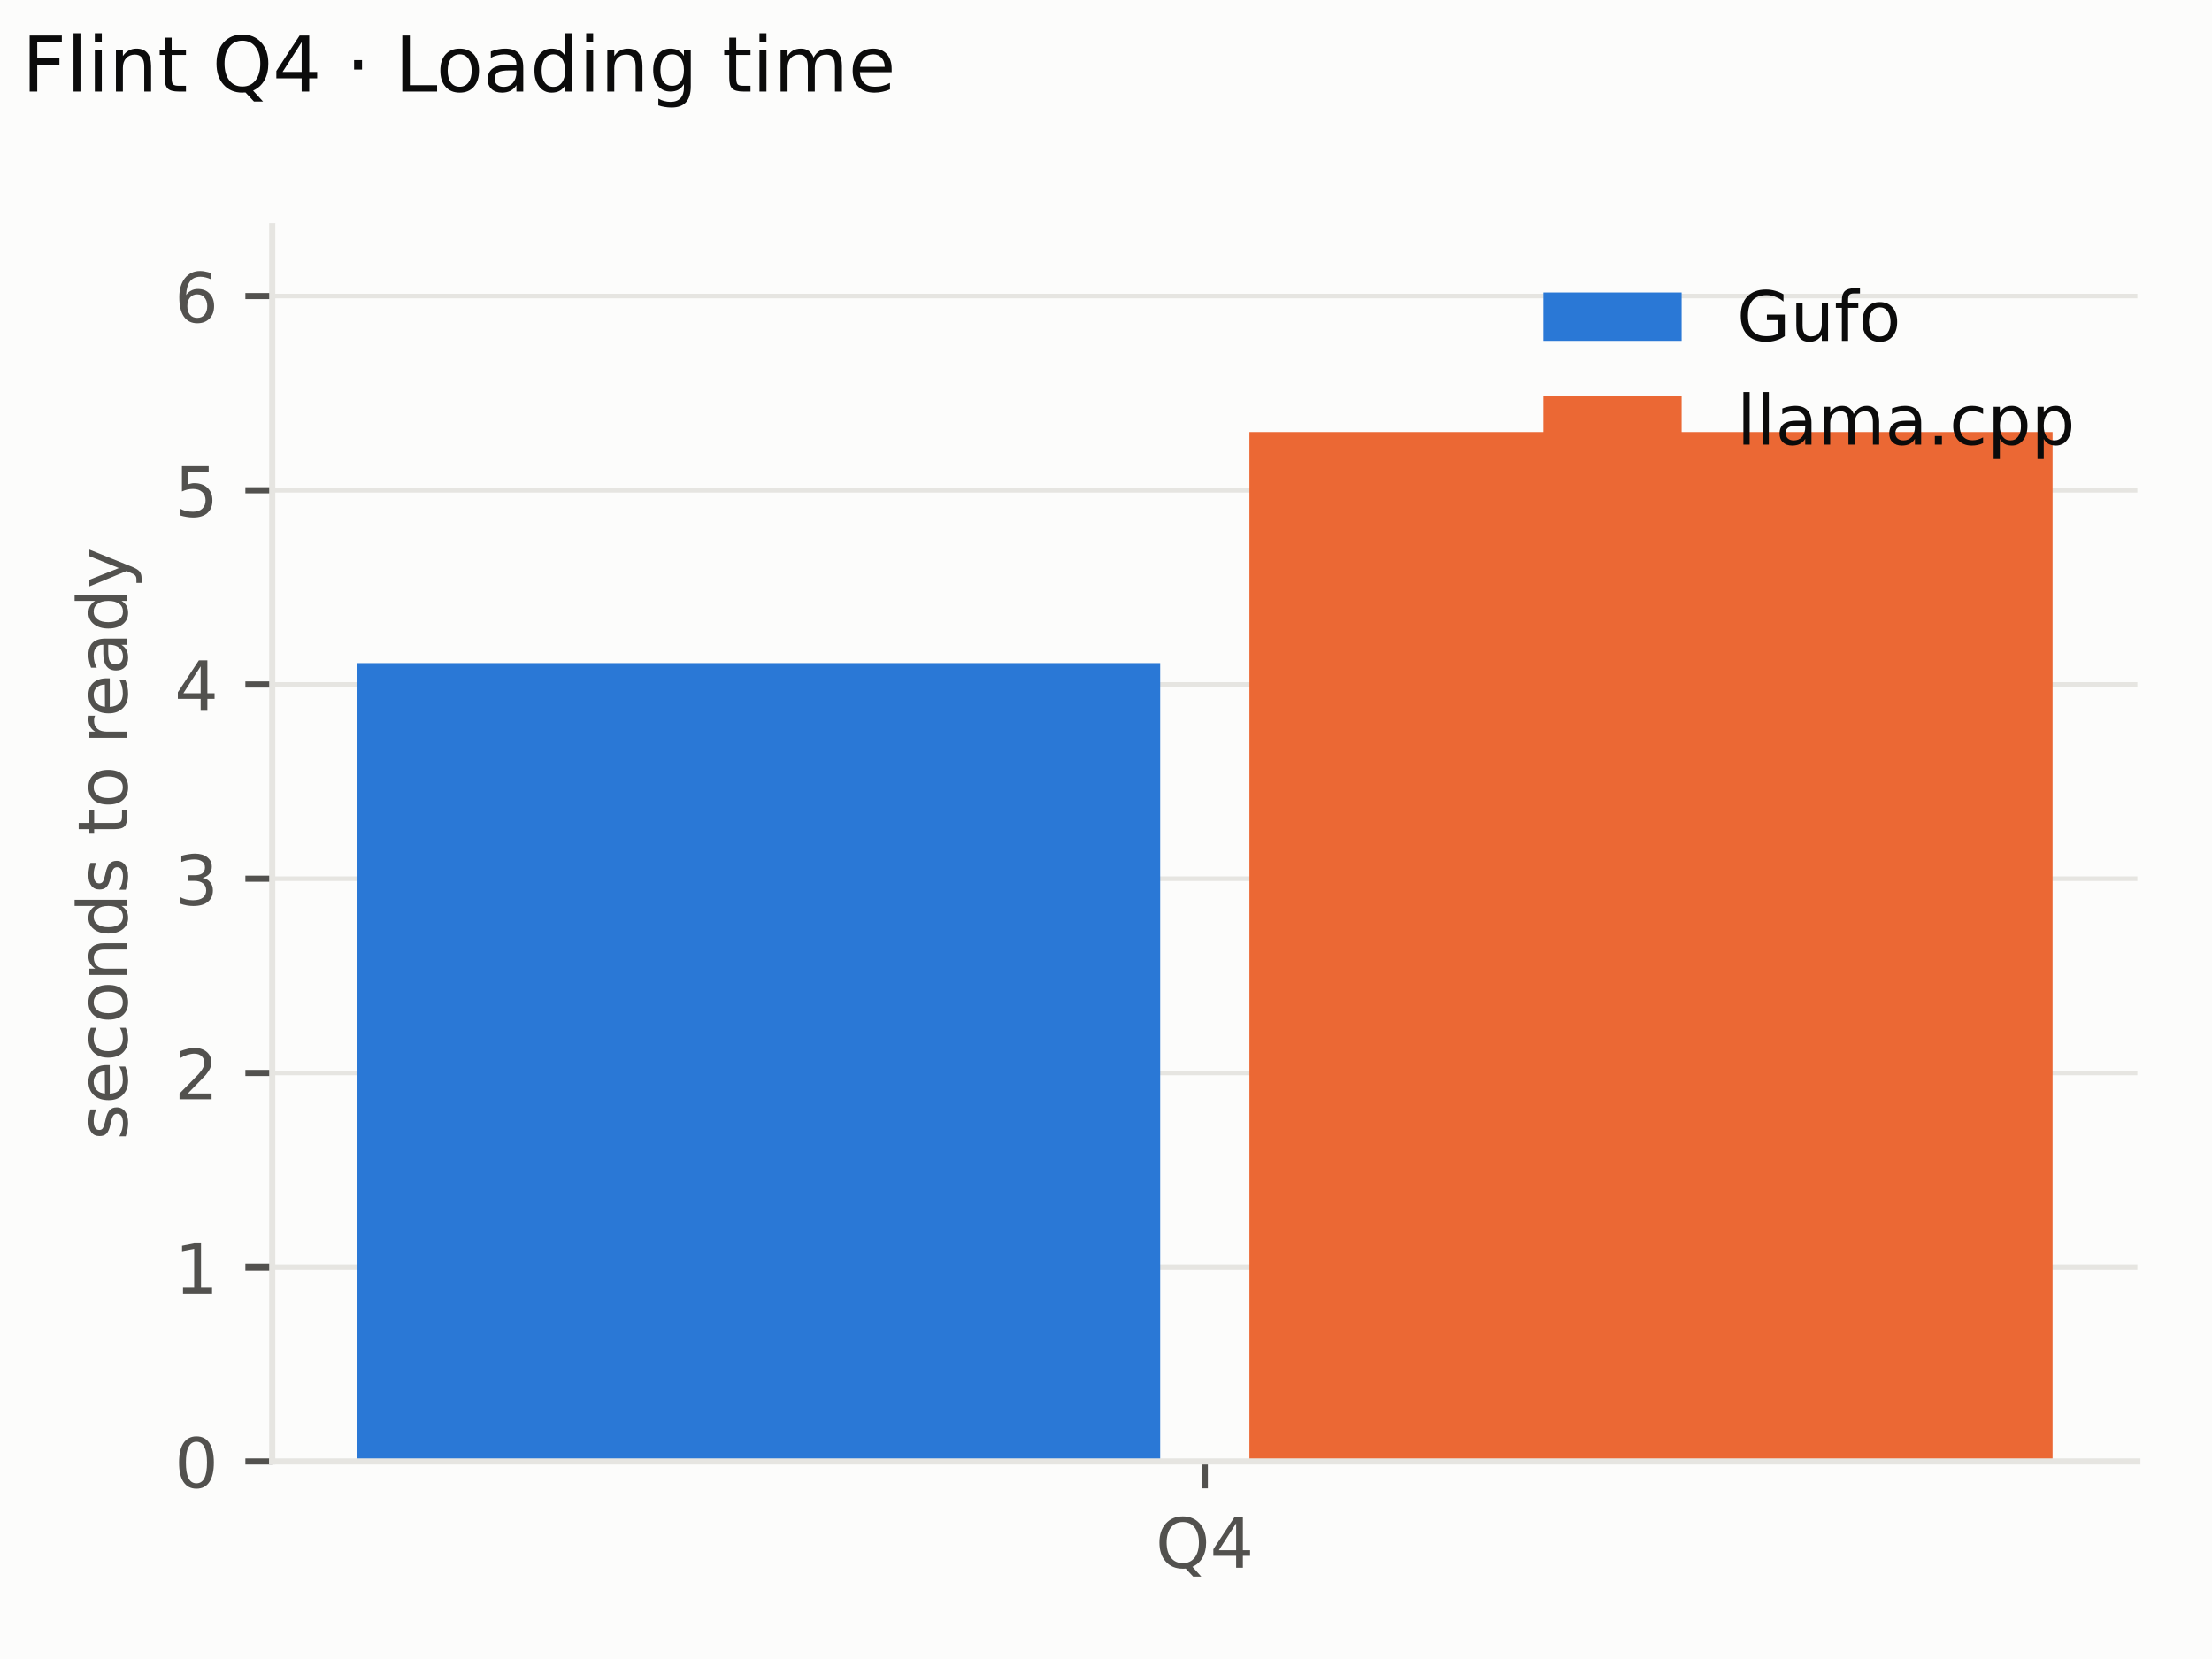
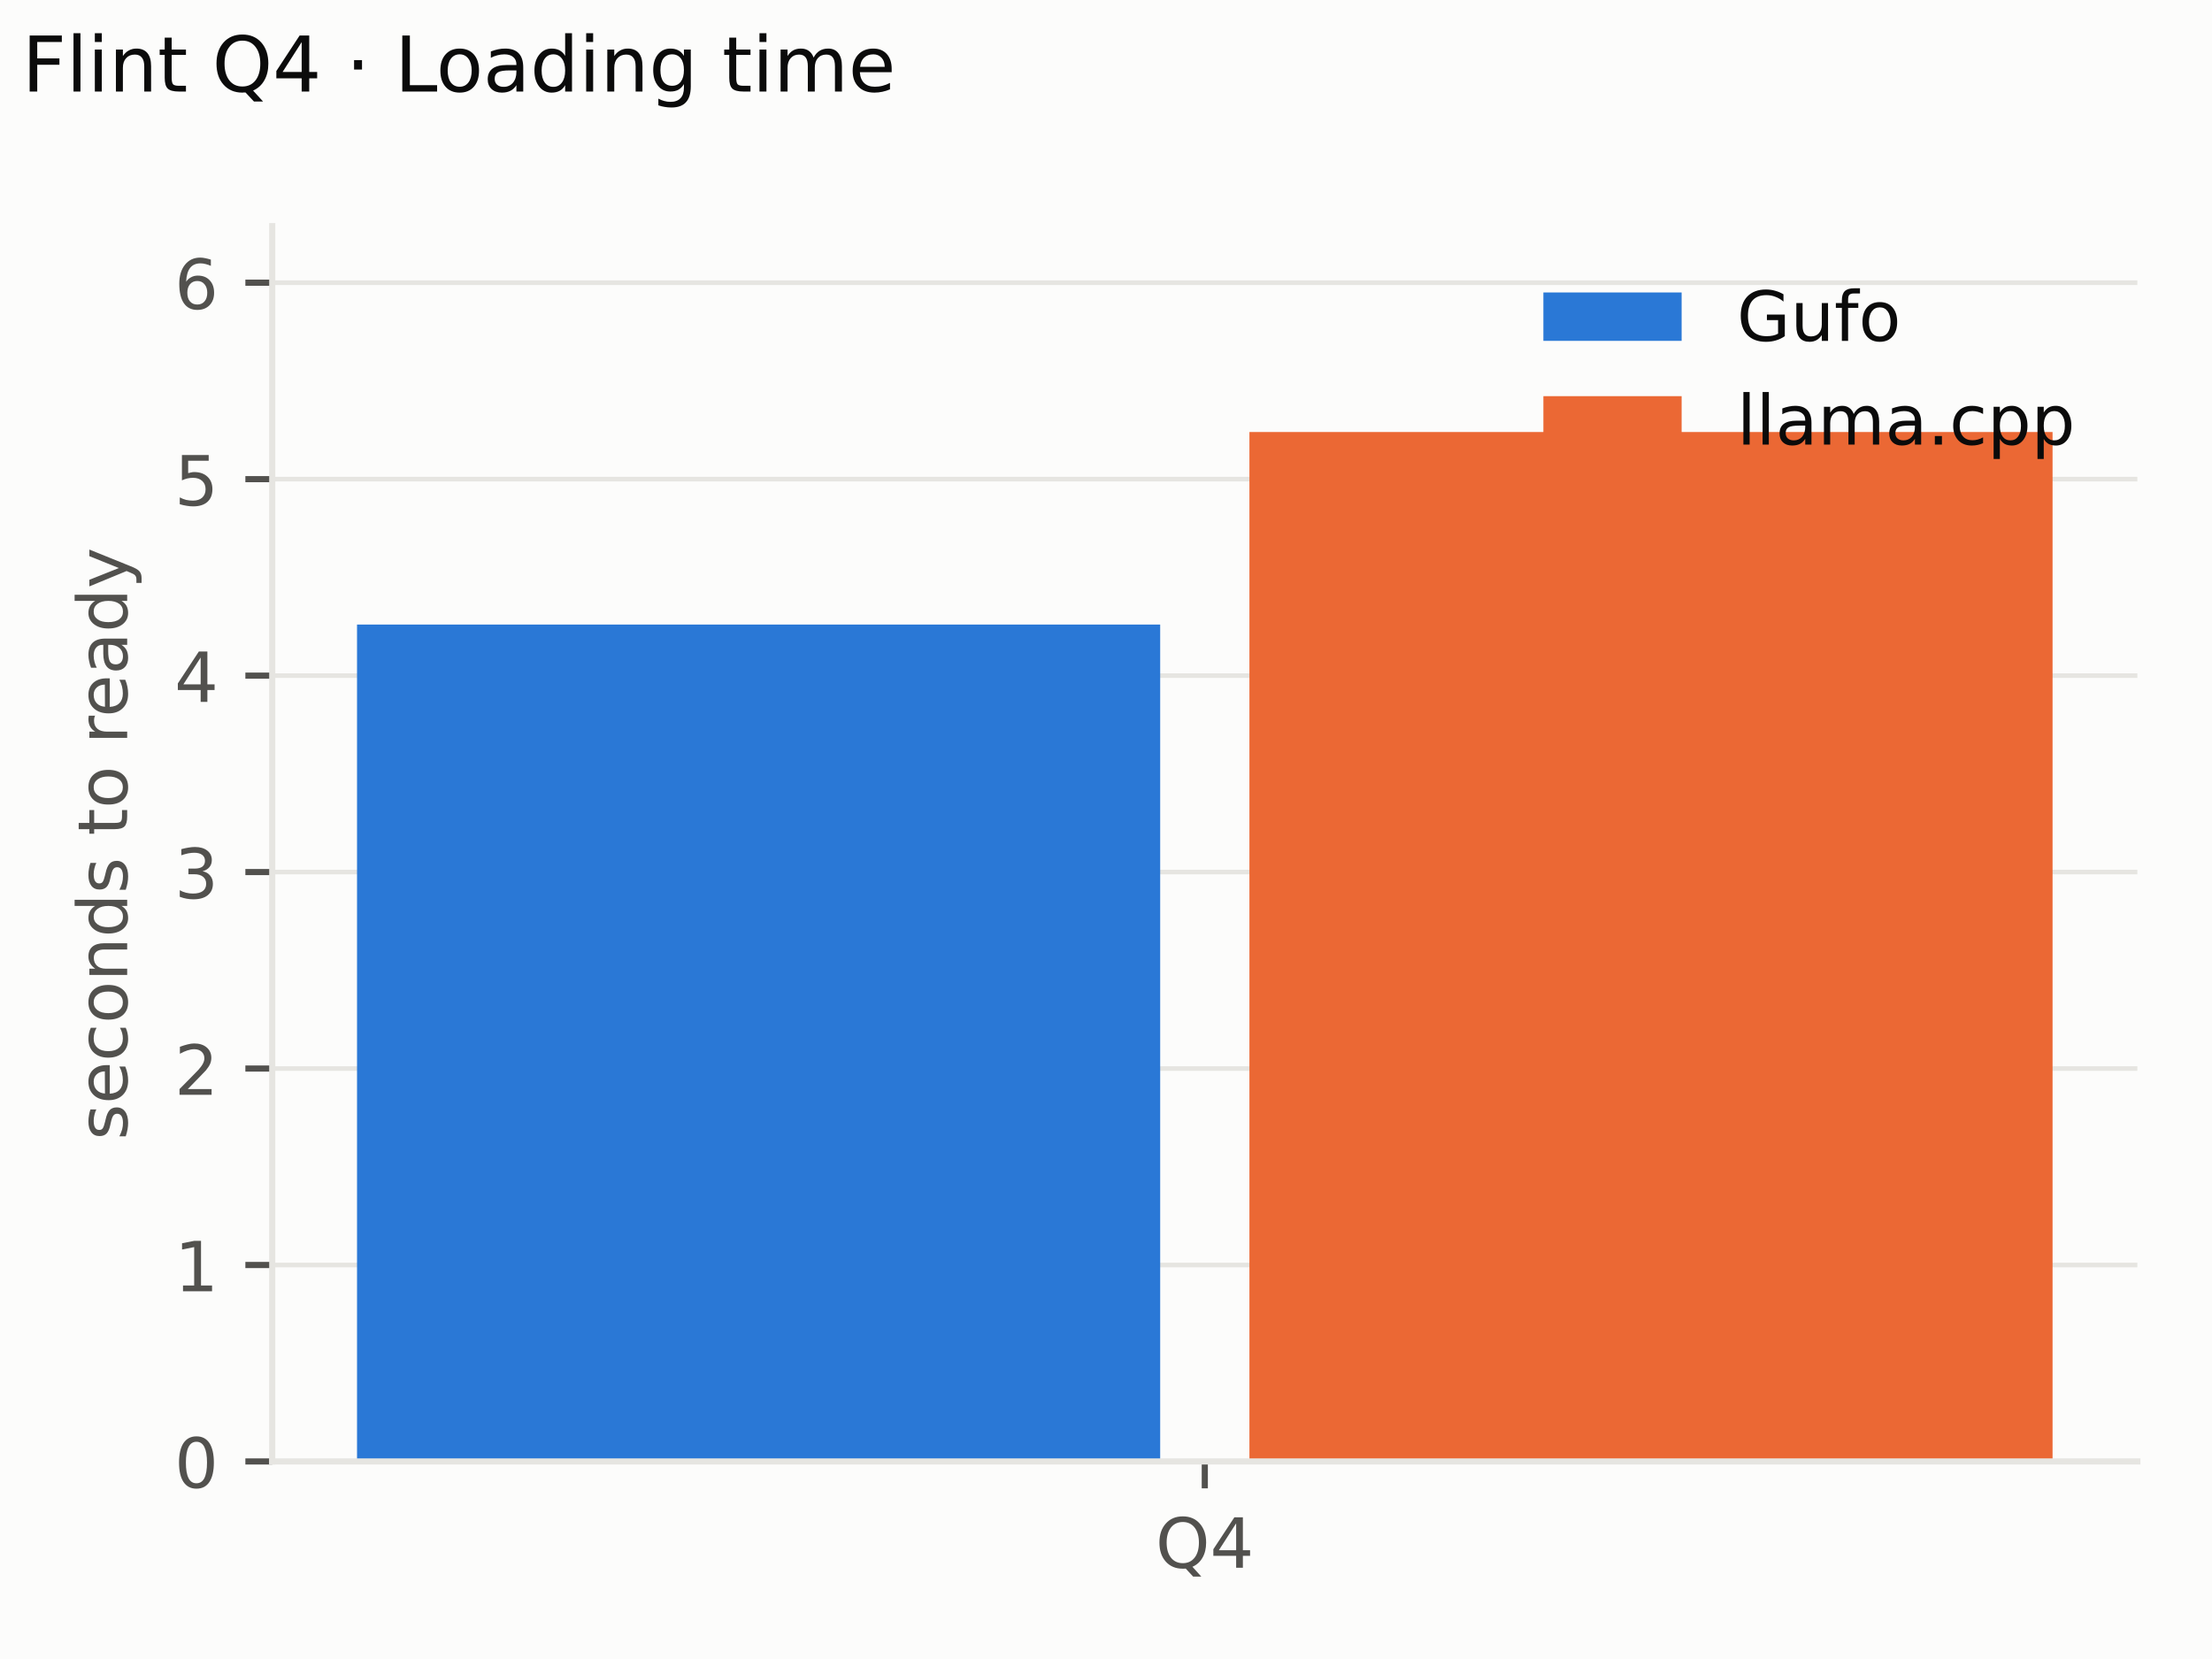
<svg xmlns="http://www.w3.org/2000/svg" xmlns:xlink="http://www.w3.org/1999/xlink" width="288pt" height="216pt" viewBox="0 0 288 216" version="1.1">
  <defs>
    <style type="text/css">*{stroke-linejoin: round; stroke-linecap: butt}</style>
  </defs>
  <g id="figure_1">
    <g id="patch_1">
      <path d="M 0 216 L 288 216 L 288 0 L 0 0 z " style="fill: #fcfcfb" />
    </g>
    <g id="axes_1">
      <g id="patch_2">
        <path d="M 35.447 190.28 L 278.28 190.28 L 278.28 29.441 L 35.447 29.441 z " style="fill: #fcfcfb" />
      </g>
      <g id="matplotlib.axis_1">
        <g id="xtick_1">
          <g id="line2d_1">
            <defs>
              <path id="m1ebf051f68" d="M 0 0 L 0 3.5 " style="stroke: #52514e; stroke-width: 0.8" />
            </defs>
            <g>
              <use xlink:href="#m1ebf051f68" x="156.863" y="190.28" style="fill: #52514e; stroke: #52514e; stroke-width: 0.8" />
            </g>
          </g>
          <g id="text_1">
            <text style="font-size: 9px; font-family: 'DejaVu Sans', 'Bitstream Vera Sans', 'Computer Modern Sans Serif', 'Lucida Grande', 'Verdana', 'Geneva', 'Lucid', 'Arial', 'Helvetica', 'Avant Garde', sans-serif; text-anchor: middle; fill: #52514e" x="156.863" y="204.118" transform="rotate(-0 156.8635 204.1179)">Q4</text>
          </g>
        </g>
      </g>
      <g id="matplotlib.axis_2">
        <g id="ytick_1">
          <g id="line2d_2">
            <path d="M 35.447 190.28 L 278.28 190.28 " clip-path="url(#p9126147504)" style="fill: none; stroke: #e6e5e1; stroke-width: 0.6; stroke-linecap: square" />
          </g>
          <g id="line2d_3">
            <defs>
              <path id="m680e5b1e24" d="M 0 0 L -3.5 0 " style="stroke: #52514e; stroke-width: 0.8" />
            </defs>
            <g>
              <use xlink:href="#m680e5b1e24" x="35.447" y="190.28" style="fill: #52514e; stroke: #52514e; stroke-width: 0.8" />
            </g>
          </g>
          <g id="text_2">
            <text style="font-size: 9px; font-family: 'DejaVu Sans', 'Bitstream Vera Sans', 'Computer Modern Sans Serif', 'Lucida Grande', 'Verdana', 'Geneva', 'Lucid', 'Arial', 'Helvetica', 'Avant Garde', sans-serif; text-anchor: end; fill: #52514e" x="28.447" y="193.699" transform="rotate(-0 28.44695 193.6989)">0</text>
          </g>
        </g>
        <g id="ytick_2">
          <g id="line2d_4">
-             <path d="M 35.447 164.991 L 278.28 164.991 " clip-path="url(#p9126147504)" style="fill: none; stroke: #e6e5e1; stroke-width: 0.6; stroke-linecap: square" />
+             <path d="M 35.447 164.701 L 278.28 164.701 " clip-path="url(#p9126147504)" style="fill: none; stroke: #e6e5e1; stroke-width: 0.6; stroke-linecap: square" />
          </g>
          <g id="line2d_5">
            <g>
-               <use xlink:href="#m680e5b1e24" x="35.447" y="164.991" style="fill: #52514e; stroke: #52514e; stroke-width: 0.8" />
+               <use xlink:href="#m680e5b1e24" x="35.447" y="164.701" style="fill: #52514e; stroke: #52514e; stroke-width: 0.8" />
            </g>
          </g>
          <g id="text_3">
-             <text style="font-size: 9px; font-family: 'DejaVu Sans', 'Bitstream Vera Sans', 'Computer Modern Sans Serif', 'Lucida Grande', 'Verdana', 'Geneva', 'Lucid', 'Arial', 'Helvetica', 'Avant Garde', sans-serif; text-anchor: end; fill: #52514e" x="28.447" y="168.41" transform="rotate(-0 28.44695 168.4098)">1</text>
+             <text style="font-size: 9px; font-family: 'DejaVu Sans', 'Bitstream Vera Sans', 'Computer Modern Sans Serif', 'Lucida Grande', 'Verdana', 'Geneva', 'Lucid', 'Arial', 'Helvetica', 'Avant Garde', sans-serif; text-anchor: end; fill: #52514e" x="28.447" y="168.12" transform="rotate(-0 28.44695 168.1202)">1</text>
          </g>
        </g>
        <g id="ytick_3">
          <g id="line2d_6">
-             <path d="M 35.447 139.702 L 278.28 139.702 " clip-path="url(#p9126147504)" style="fill: none; stroke: #e6e5e1; stroke-width: 0.6; stroke-linecap: square" />
+             <path d="M 35.447 139.122 L 278.28 139.122 " clip-path="url(#p9126147504)" style="fill: none; stroke: #e6e5e1; stroke-width: 0.6; stroke-linecap: square" />
          </g>
          <g id="line2d_7">
            <g>
-               <use xlink:href="#m680e5b1e24" x="35.447" y="139.702" style="fill: #52514e; stroke: #52514e; stroke-width: 0.8" />
+               <use xlink:href="#m680e5b1e24" x="35.447" y="139.122" style="fill: #52514e; stroke: #52514e; stroke-width: 0.8" />
            </g>
          </g>
          <g id="text_4">
-             <text style="font-size: 9px; font-family: 'DejaVu Sans', 'Bitstream Vera Sans', 'Computer Modern Sans Serif', 'Lucida Grande', 'Verdana', 'Geneva', 'Lucid', 'Arial', 'Helvetica', 'Avant Garde', sans-serif; text-anchor: end; fill: #52514e" x="28.447" y="143.121" transform="rotate(-0 28.44695 143.1206)">2</text>
+             <text style="font-size: 9px; font-family: 'DejaVu Sans', 'Bitstream Vera Sans', 'Computer Modern Sans Serif', 'Lucida Grande', 'Verdana', 'Geneva', 'Lucid', 'Arial', 'Helvetica', 'Avant Garde', sans-serif; text-anchor: end; fill: #52514e" x="28.447" y="142.541" transform="rotate(-0 28.44695 142.5414)">2</text>
          </g>
        </g>
        <g id="ytick_4">
          <g id="line2d_8">
-             <path d="M 35.447 114.412 L 278.28 114.412 " clip-path="url(#p9126147504)" style="fill: none; stroke: #e6e5e1; stroke-width: 0.6; stroke-linecap: square" />
+             <path d="M 35.447 113.544 L 278.28 113.544 " clip-path="url(#p9126147504)" style="fill: none; stroke: #e6e5e1; stroke-width: 0.6; stroke-linecap: square" />
          </g>
          <g id="line2d_9">
            <g>
-               <use xlink:href="#m680e5b1e24" x="35.447" y="114.412" style="fill: #52514e; stroke: #52514e; stroke-width: 0.8" />
+               <use xlink:href="#m680e5b1e24" x="35.447" y="113.544" style="fill: #52514e; stroke: #52514e; stroke-width: 0.8" />
            </g>
          </g>
          <g id="text_5">
-             <text style="font-size: 9px; font-family: 'DejaVu Sans', 'Bitstream Vera Sans', 'Computer Modern Sans Serif', 'Lucida Grande', 'Verdana', 'Geneva', 'Lucid', 'Arial', 'Helvetica', 'Avant Garde', sans-serif; text-anchor: end; fill: #52514e" x="28.447" y="117.831" transform="rotate(-0 28.44695 117.8314)">3</text>
+             <text style="font-size: 9px; font-family: 'DejaVu Sans', 'Bitstream Vera Sans', 'Computer Modern Sans Serif', 'Lucida Grande', 'Verdana', 'Geneva', 'Lucid', 'Arial', 'Helvetica', 'Avant Garde', sans-serif; text-anchor: end; fill: #52514e" x="28.447" y="116.963" transform="rotate(-0 28.44695 116.9627)">3</text>
          </g>
        </g>
        <g id="ytick_5">
          <g id="line2d_10">
-             <path d="M 35.447 89.123 L 278.28 89.123 " clip-path="url(#p9126147504)" style="fill: none; stroke: #e6e5e1; stroke-width: 0.6; stroke-linecap: square" />
+             <path d="M 35.447 87.965 L 278.28 87.965 " clip-path="url(#p9126147504)" style="fill: none; stroke: #e6e5e1; stroke-width: 0.6; stroke-linecap: square" />
          </g>
          <g id="line2d_11">
            <g>
-               <use xlink:href="#m680e5b1e24" x="35.447" y="89.123" style="fill: #52514e; stroke: #52514e; stroke-width: 0.8" />
+               <use xlink:href="#m680e5b1e24" x="35.447" y="87.965" style="fill: #52514e; stroke: #52514e; stroke-width: 0.8" />
            </g>
          </g>
          <g id="text_6">
-             <text style="font-size: 9px; font-family: 'DejaVu Sans', 'Bitstream Vera Sans', 'Computer Modern Sans Serif', 'Lucida Grande', 'Verdana', 'Geneva', 'Lucid', 'Arial', 'Helvetica', 'Avant Garde', sans-serif; text-anchor: end; fill: #52514e" x="28.447" y="92.542" transform="rotate(-0 28.44695 92.5422)">4</text>
+             <text style="font-size: 9px; font-family: 'DejaVu Sans', 'Bitstream Vera Sans', 'Computer Modern Sans Serif', 'Lucida Grande', 'Verdana', 'Geneva', 'Lucid', 'Arial', 'Helvetica', 'Avant Garde', sans-serif; text-anchor: end; fill: #52514e" x="28.447" y="91.384" transform="rotate(-0 28.44695 91.38392)">4</text>
          </g>
        </g>
        <g id="ytick_6">
          <g id="line2d_12">
-             <path d="M 35.447 63.834 L 278.28 63.834 " clip-path="url(#p9126147504)" style="fill: none; stroke: #e6e5e1; stroke-width: 0.6; stroke-linecap: square" />
+             <path d="M 35.447 62.386 L 278.28 62.386 " clip-path="url(#p9126147504)" style="fill: none; stroke: #e6e5e1; stroke-width: 0.6; stroke-linecap: square" />
          </g>
          <g id="line2d_13">
            <g>
-               <use xlink:href="#m680e5b1e24" x="35.447" y="63.834" style="fill: #52514e; stroke: #52514e; stroke-width: 0.8" />
+               <use xlink:href="#m680e5b1e24" x="35.447" y="62.386" style="fill: #52514e; stroke: #52514e; stroke-width: 0.8" />
            </g>
          </g>
          <g id="text_7">
-             <text style="font-size: 9px; font-family: 'DejaVu Sans', 'Bitstream Vera Sans', 'Computer Modern Sans Serif', 'Lucida Grande', 'Verdana', 'Geneva', 'Lucid', 'Arial', 'Helvetica', 'Avant Garde', sans-serif; text-anchor: end; fill: #52514e" x="28.447" y="67.253" transform="rotate(-0 28.44695 67.25302)">5</text>
+             <text style="font-size: 9px; font-family: 'DejaVu Sans', 'Bitstream Vera Sans', 'Computer Modern Sans Serif', 'Lucida Grande', 'Verdana', 'Geneva', 'Lucid', 'Arial', 'Helvetica', 'Avant Garde', sans-serif; text-anchor: end; fill: #52514e" x="28.447" y="65.805" transform="rotate(-0 28.44695 65.80516)">5</text>
          </g>
        </g>
        <g id="ytick_7">
          <g id="line2d_14">
-             <path d="M 35.447 38.545 L 278.28 38.545 " clip-path="url(#p9126147504)" style="fill: none; stroke: #e6e5e1; stroke-width: 0.6; stroke-linecap: square" />
+             <path d="M 35.447 36.807 L 278.28 36.807 " clip-path="url(#p9126147504)" style="fill: none; stroke: #e6e5e1; stroke-width: 0.6; stroke-linecap: square" />
          </g>
          <g id="line2d_15">
            <g>
-               <use xlink:href="#m680e5b1e24" x="35.447" y="38.545" style="fill: #52514e; stroke: #52514e; stroke-width: 0.8" />
+               <use xlink:href="#m680e5b1e24" x="35.447" y="36.807" style="fill: #52514e; stroke: #52514e; stroke-width: 0.8" />
            </g>
          </g>
          <g id="text_8">
-             <text style="font-size: 9px; font-family: 'DejaVu Sans', 'Bitstream Vera Sans', 'Computer Modern Sans Serif', 'Lucida Grande', 'Verdana', 'Geneva', 'Lucid', 'Arial', 'Helvetica', 'Avant Garde', sans-serif; text-anchor: end; fill: #52514e" x="28.447" y="41.964" transform="rotate(-0 28.44695 41.96383)">6</text>
+             <text style="font-size: 9px; font-family: 'DejaVu Sans', 'Bitstream Vera Sans', 'Computer Modern Sans Serif', 'Lucida Grande', 'Verdana', 'Geneva', 'Lucid', 'Arial', 'Helvetica', 'Avant Garde', sans-serif; text-anchor: end; fill: #52514e" x="28.447" y="40.226" transform="rotate(-0 28.44695 40.22641)">6</text>
          </g>
        </g>
        <g id="text_9">
          <text style="font-size: 9px; font-family: 'DejaVu Sans', 'Bitstream Vera Sans', 'Computer Modern Sans Serif', 'Lucida Grande', 'Verdana', 'Geneva', 'Lucid', 'Arial', 'Helvetica', 'Avant Garde', sans-serif; text-anchor: middle; fill: #52514e" x="16.559" y="109.86" transform="rotate(-90 16.55859 109.8604)">seconds to ready</text>
        </g>
      </g>
      <g id="patch_3">
-         <path d="M 46.485 190.28 L 151.054 190.28 L 151.054 86.341 L 46.485 86.341 z " clip-path="url(#p9126147504)" style="fill: #2a78d6" />
+         <path d="M 46.485 190.28 L 151.054 190.28 L 151.054 81.314 L 46.485 81.314 z " clip-path="url(#p9126147504)" style="fill: #2a78d6" />
      </g>
      <g id="patch_4">
        <path d="M 162.673 190.28 L 267.242 190.28 L 267.242 56.247 L 162.673 56.247 z " clip-path="url(#p9126147504)" style="fill: #eb6834" />
      </g>
      <g id="patch_5">
        <path d="M 35.447 190.28 L 35.447 29.441 " style="fill: none; stroke: #e6e5e1; stroke-width: 0.8; stroke-linejoin: miter; stroke-linecap: square" />
      </g>
      <g id="patch_6">
        <path d="M 35.447 190.28 L 278.28 190.28 " style="fill: none; stroke: #e6e5e1; stroke-width: 0.8; stroke-linejoin: miter; stroke-linecap: square" />
      </g>
      <g id="legend_1">
        <g id="patch_7">
          <path d="M 200.946 44.379 L 218.946 44.379 L 218.946 38.079 L 200.946 38.079 z " style="fill: #2a78d6" />
        </g>
        <g id="text_10">
          <text style="font-size: 9px; font-family: 'DejaVu Sans', 'Bitstream Vera Sans', 'Computer Modern Sans Serif', 'Lucida Grande', 'Verdana', 'Geneva', 'Lucid', 'Arial', 'Helvetica', 'Avant Garde', sans-serif; text-anchor: start; fill: #0b0b0b" x="226.146" y="44.379" transform="rotate(-0 226.1461 44.37938)">Gufo</text>
        </g>
        <g id="patch_8">
          <path d="M 200.946 57.88 L 218.946 57.88 L 218.946 51.58 L 200.946 51.58 z " style="fill: #eb6834" />
        </g>
        <g id="text_11">
          <text style="font-size: 9px; font-family: 'DejaVu Sans', 'Bitstream Vera Sans', 'Computer Modern Sans Serif', 'Lucida Grande', 'Verdana', 'Geneva', 'Lucid', 'Arial', 'Helvetica', 'Avant Garde', sans-serif; text-anchor: start; fill: #0b0b0b" x="226.146" y="57.88" transform="rotate(-0 226.1461 57.88008)">llama.cpp</text>
        </g>
      </g>
    </g>
    <g id="text_12">
      <text style="font-size: 10px; font-family: 'DejaVu Sans', 'Bitstream Vera Sans', 'Computer Modern Sans Serif', 'Lucida Grande', 'Verdana', 'Geneva', 'Lucid', 'Arial', 'Helvetica', 'Avant Garde', sans-serif; text-anchor: start; fill: #0b0b0b" x="2.88" y="11.918" transform="rotate(-0 2.88 11.91844)">Flint Q4 · Loading time</text>
    </g>
  </g>
  <defs>
    <clipPath id="p9126147504">
      <rect x="35.447" y="29.441" width="242.833" height="160.839" />
    </clipPath>
  </defs>
</svg>
